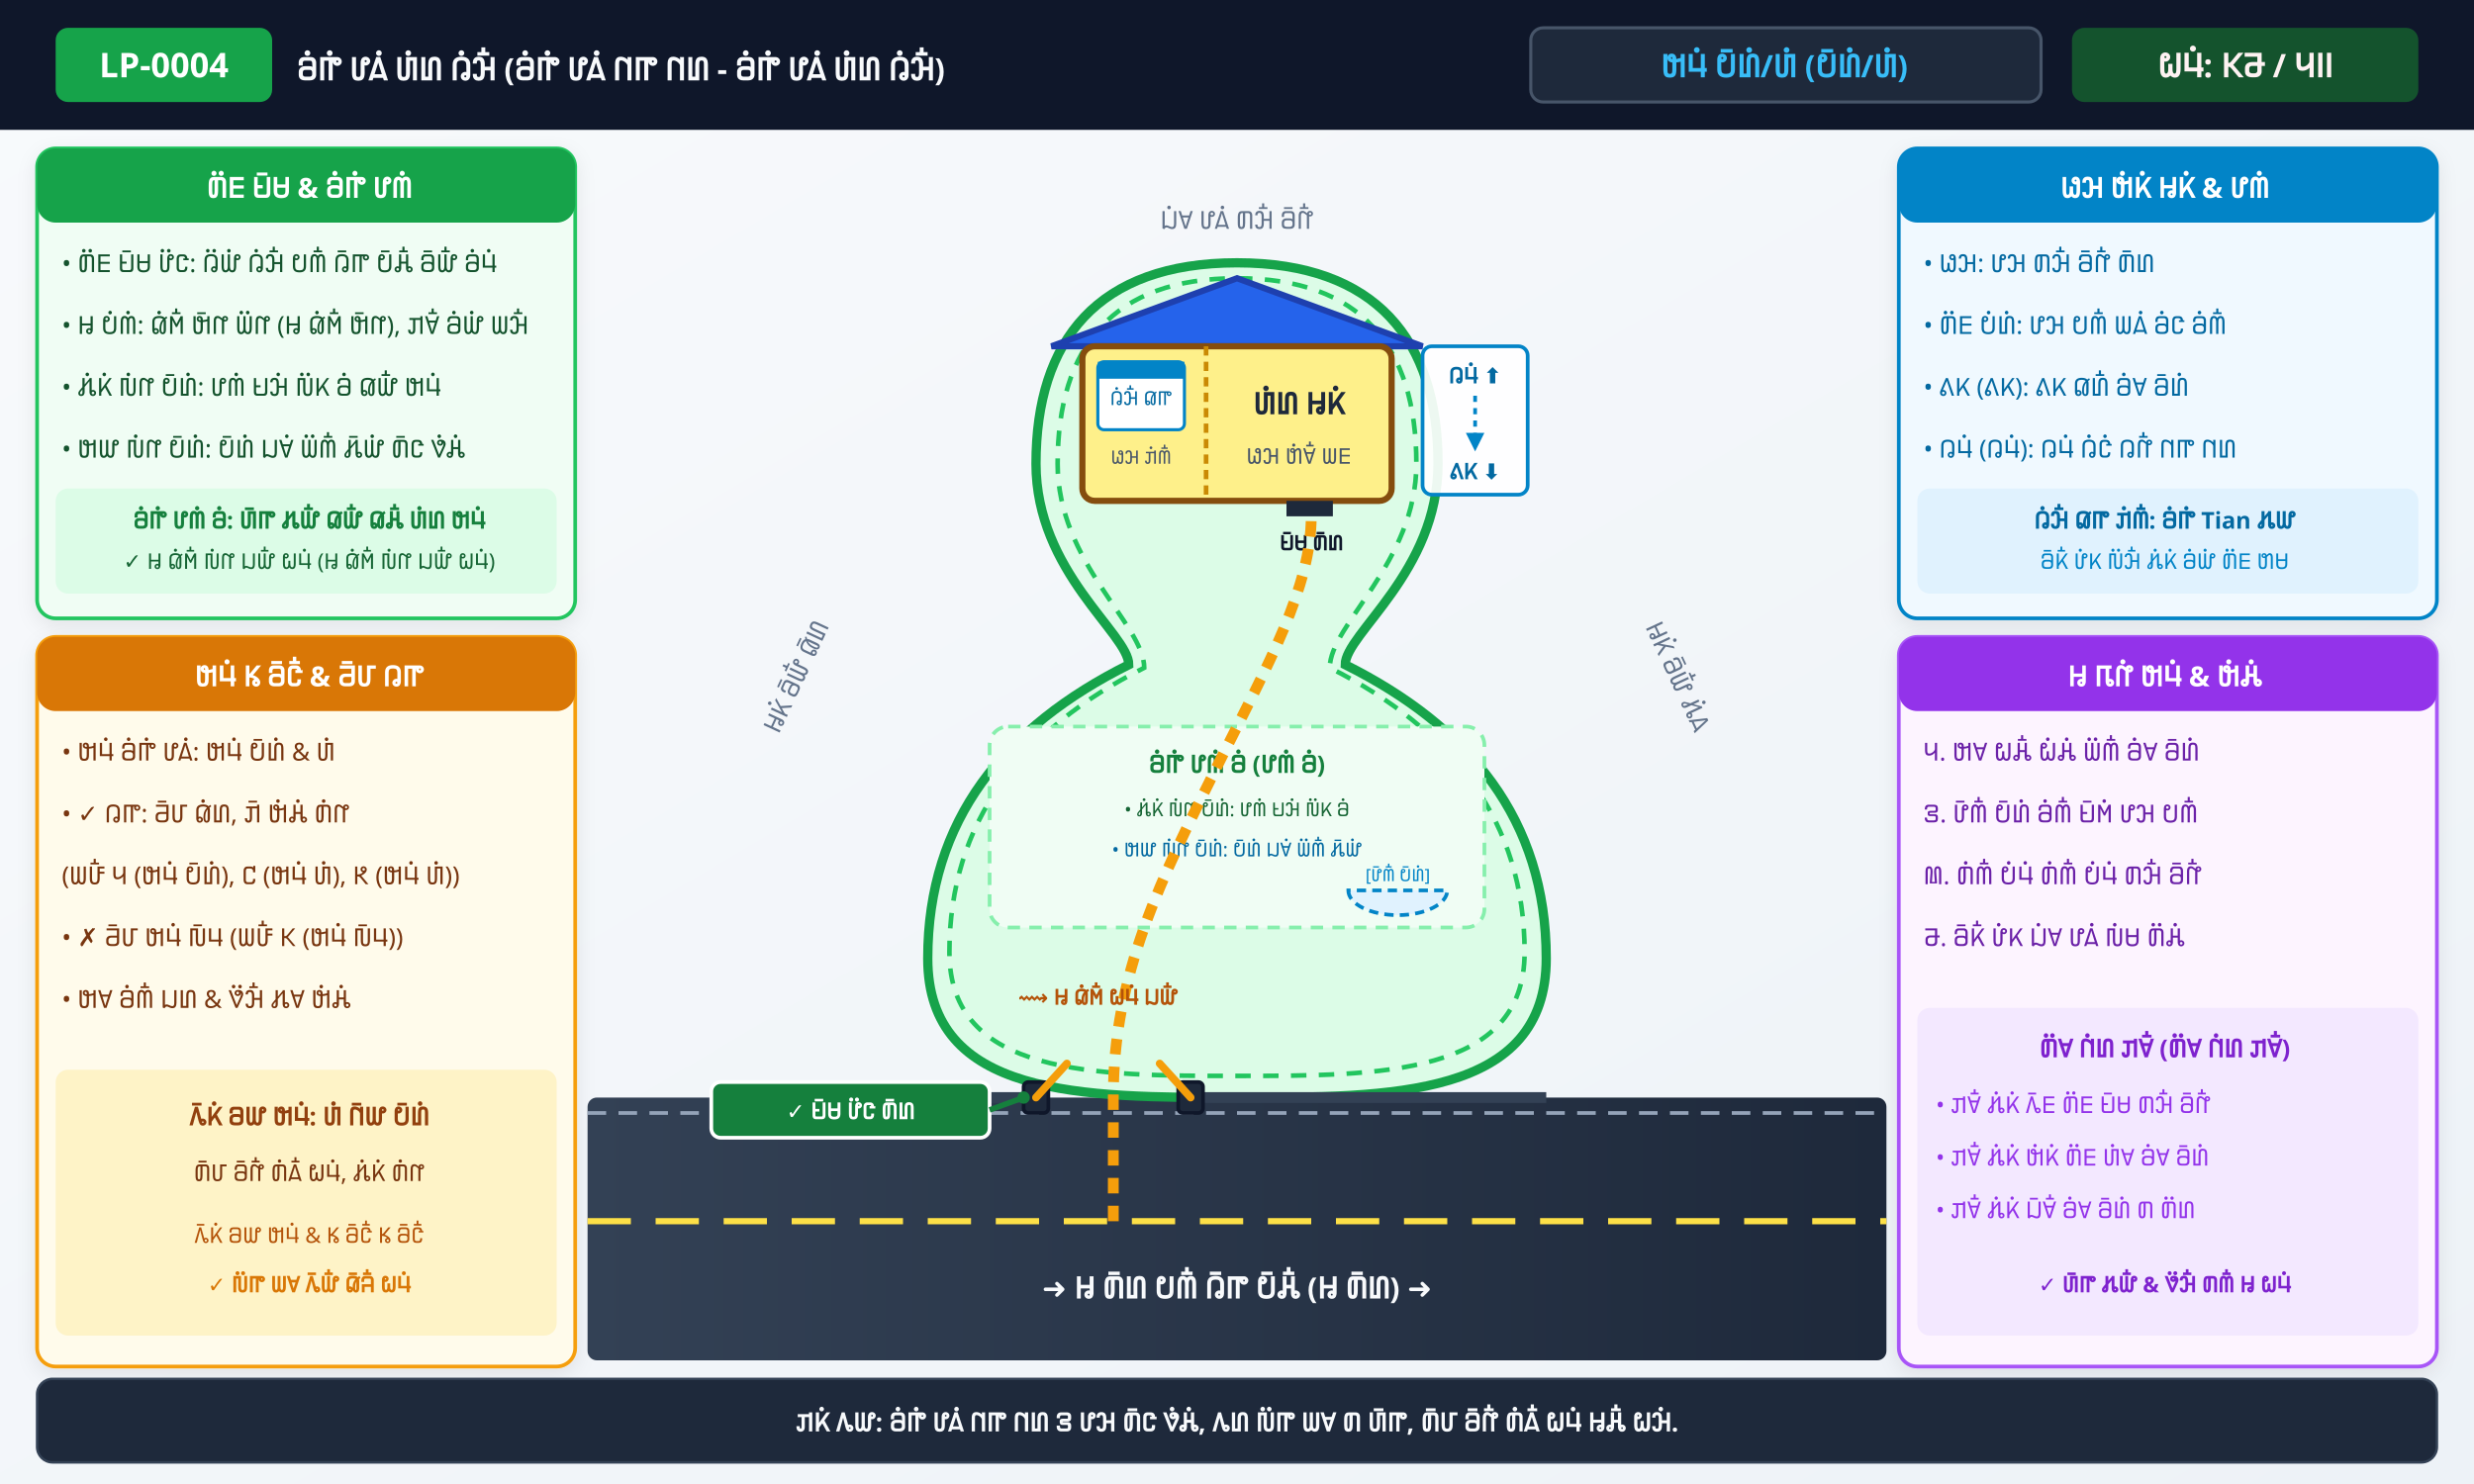
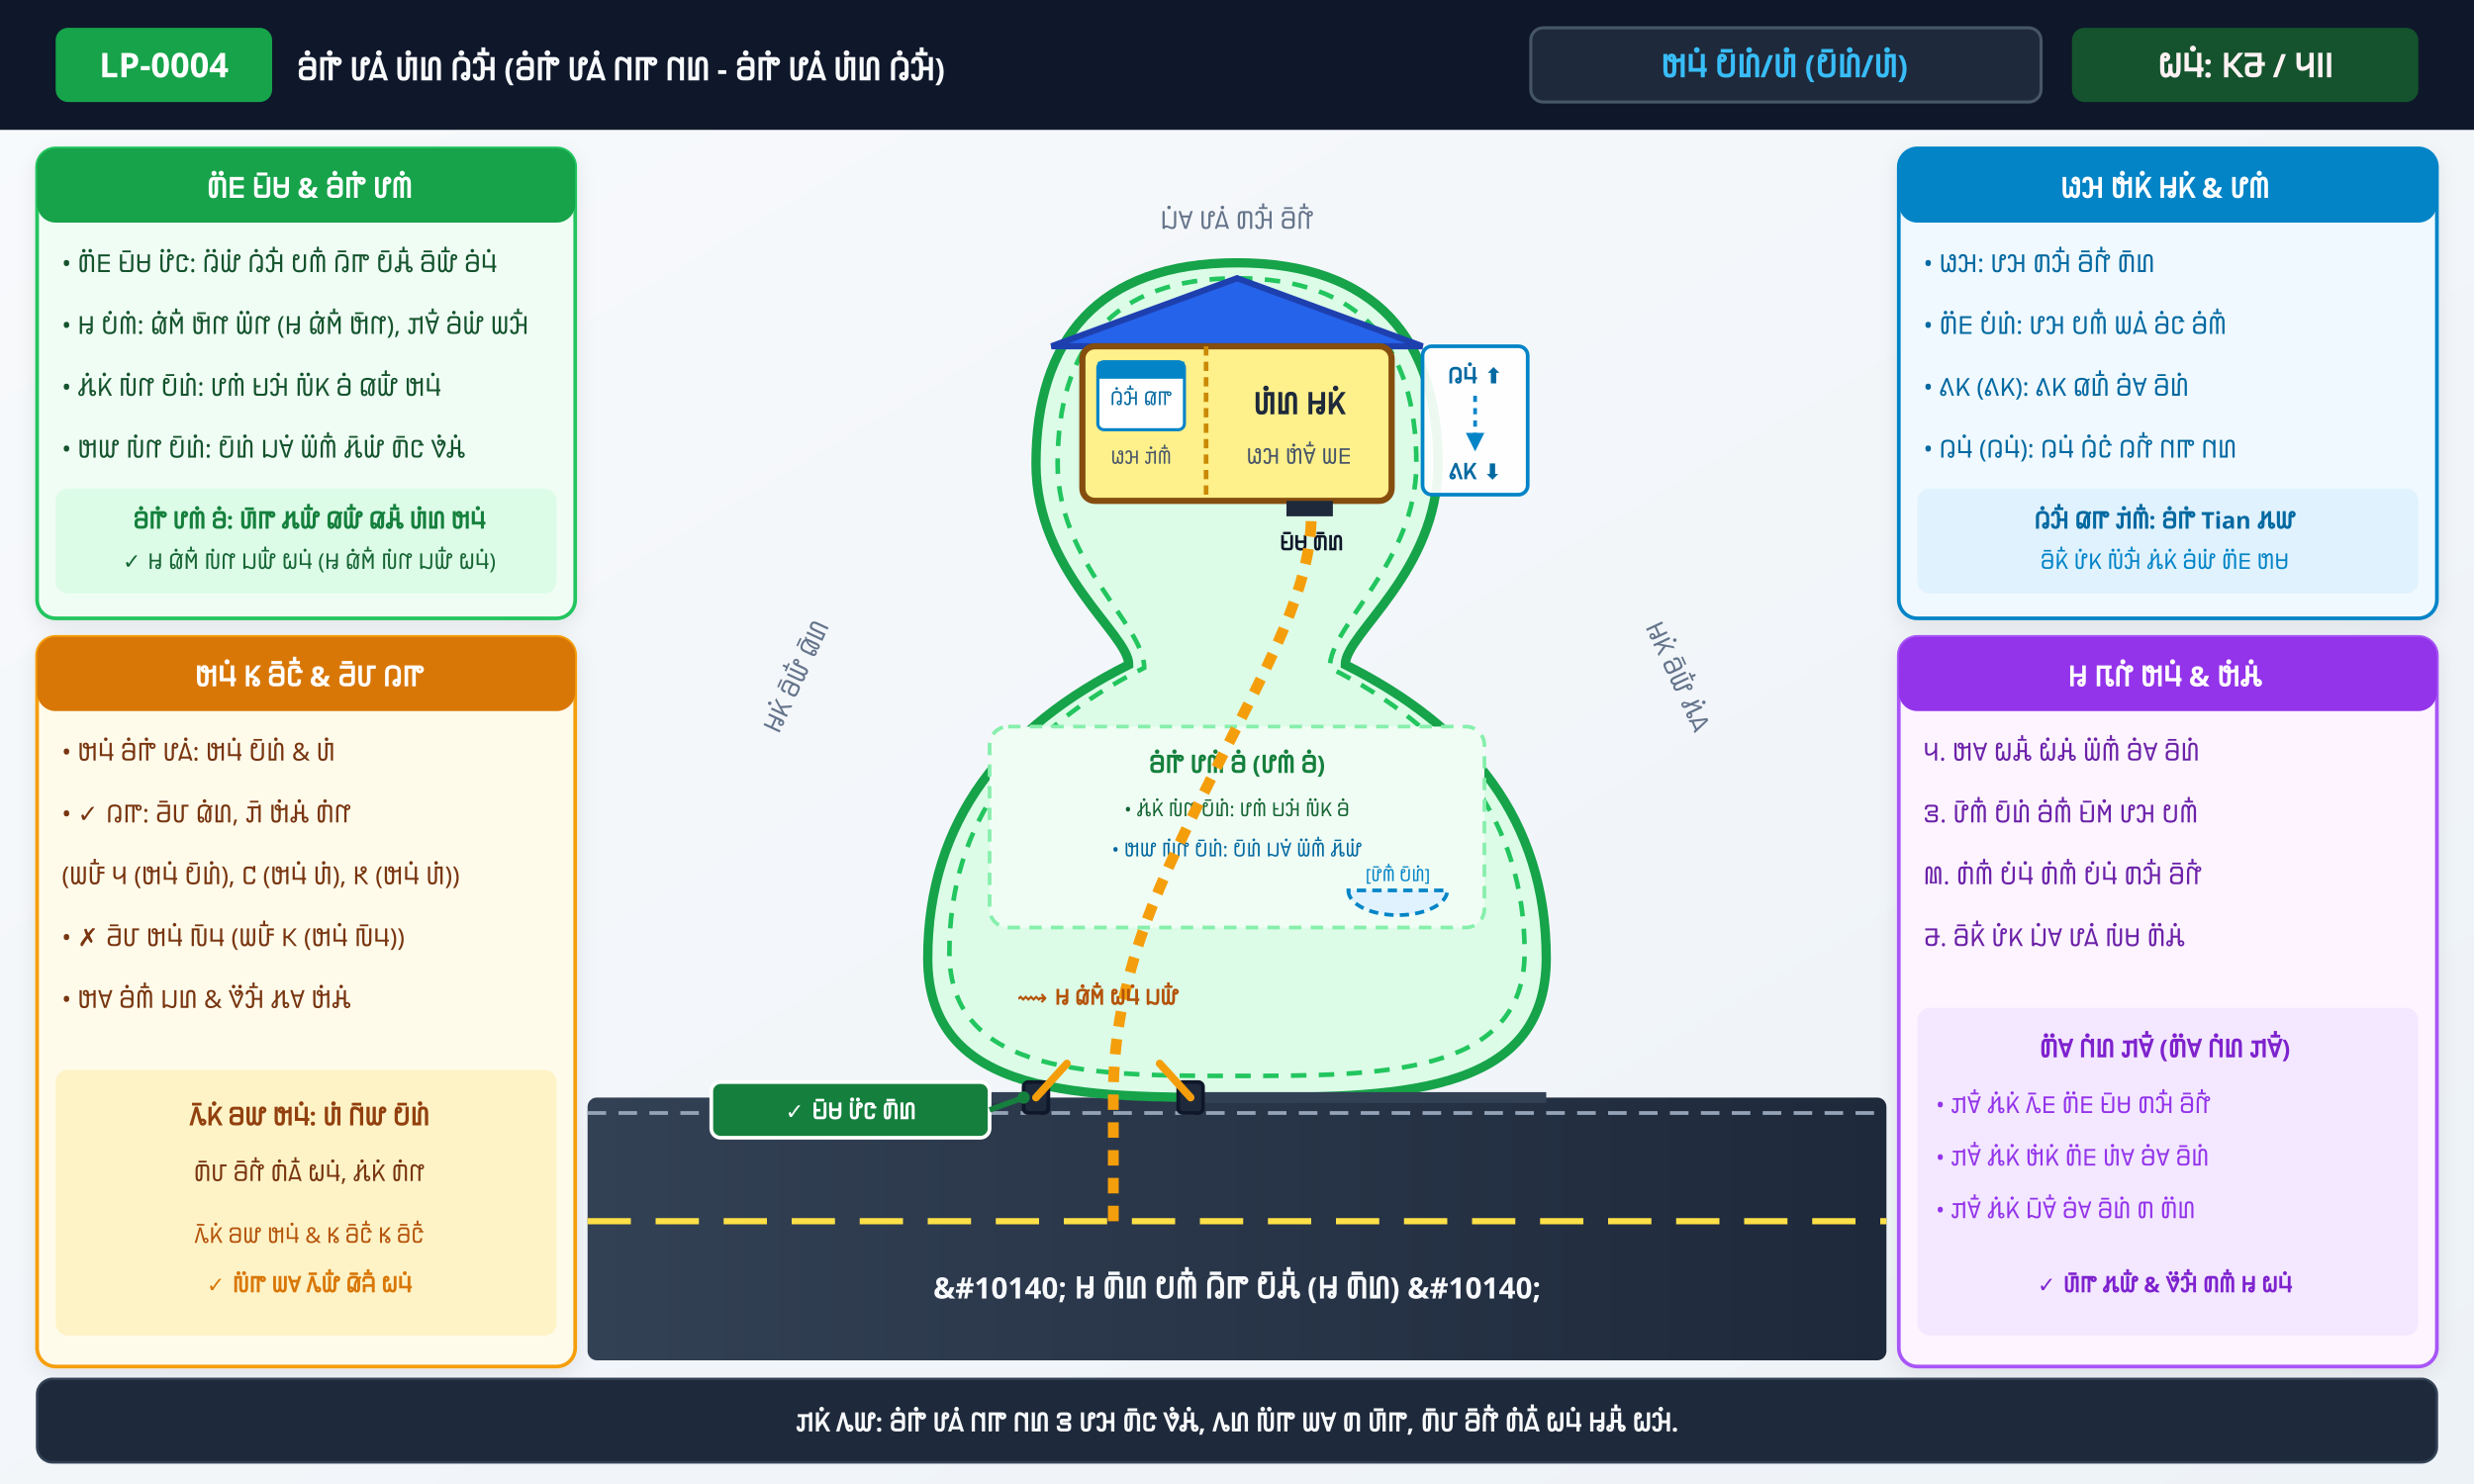
<svg xmlns="http://www.w3.org/2000/svg" viewBox="0 0 800 480" width="800" height="480">
  <defs>
    <linearGradient id="bgGrad" x1="0%" y1="0%" x2="100%" y2="100%">
      <stop offset="0%" stop-color="#F8FAFC" />
      <stop offset="100%" stop-color="#EDF2F7" />
    </linearGradient>
    <linearGradient id="roadGrad" x1="0%" y1="0%" x2="100%" y2="0%">
      <stop offset="0%" stop-color="#334155" />
      <stop offset="100%" stop-color="#1E293B" />
    </linearGradient>
    <filter id="shadow" x="-5%" y="-5%" width="110%" height="110%">
      <feDropShadow dx="0" dy="2" stdDeviation="3" flood-opacity="0.08" />
    </filter>
  </defs>
  <rect width="800" height="480" fill="url(#bgGrad)" />
  <rect x="0" y="0" width="800" height="42" fill="#0F172A" />
  <rect x="18" y="9" width="70" height="24" rx="4" fill="#16A34A" />
-   <text x="53" y="25" font-family="'Noto Sans Pahawh Hmong', sans-serif" font-weight="bold" font-size="11" fill="#FFFFFF" text-anchor="middle">LP-0004</text>
-   <text x="96" y="26" font-family="'Noto Sans Pahawh Hmong', sans-serif" font-weight="bold" font-size="10" fill="#F8FAFC">𖬖𖬰𖬟𖬰 𖬗𖬮𖬰 𖬆𖬰𖬞 𖬄𖬰𖬧𖬵 (𖬖𖬰𖬟𖬰 𖬗𖬮𖬰 𖬇𖬟 𖬇𖬞 - 𖬖𖬰𖬟𖬰 𖬗𖬮𖬰 𖬆𖬰𖬞 𖬄𖬰𖬧𖬵)</text>
+   <text x="53" y="25" font-family="'Segoe UI', sans-serif" font-weight="bold" font-size="11" fill="#FFFFFF" text-anchor="middle">LP-0004</text>
+   <text x="96" y="26" font-family="'Noto Sans Lao', 'Segoe UI', sans-serif" font-weight="bold" font-size="10" fill="#F8FAFC">𖬖𖬰𖬟𖬰 𖬗𖬮𖬰 𖬆𖬰𖬞 𖬄𖬰𖬧𖬵 (𖬖𖬰𖬟𖬰 𖬗𖬮𖬰 𖬇𖬟 𖬇𖬞 - 𖬖𖬰𖬟𖬰 𖬗𖬮𖬰 𖬆𖬰𖬞 𖬄𖬰𖬧𖬵)</text>
  <rect x="495" y="9" width="165" height="24" rx="4" fill="#1E293B" stroke="#475569" stroke-width="1" />
-   <text x="577" y="25" font-family="'Noto Sans Pahawh Hmong', sans-serif" font-weight="bold" font-size="10" fill="#38BDF8" text-anchor="middle">𖬓𖬥𖬰 𖬈𖬲𖬞𖬰/𖬆𖬰 (𖬈𖬲𖬞𖬰/𖬆𖬰)</text>
+   <text x="577" y="25" font-family="'Noto Sans Lao', 'Segoe UI', sans-serif" font-weight="bold" font-size="10" fill="#38BDF8" text-anchor="middle">𖬓𖬥𖬰 𖬈𖬲𖬞𖬰/𖬆𖬰 (𖬈𖬲𖬞𖬰/𖬆𖬰)</text>
  <rect x="670" y="9" width="112" height="24" rx="4" fill="#14532D" />
-   <text x="726" y="25" font-family="'Noto Sans Pahawh Hmong', sans-serif" font-weight="bold" font-size="10.5" fill="#FEF2F2" text-anchor="middle">𖬍𖬥𖬰: 𖭙𖭔 / 𖭑𖭐𖭐</text>
+   <text x="726" y="25" font-family="'Noto Sans Lao', 'Segoe UI', sans-serif" font-weight="bold" font-size="10.5" fill="#FEF2F2" text-anchor="middle">𖬍𖬥𖬰: 𖭙𖭔 / 𖭑𖭐𖭐</text>
  <rect x="12" y="48" width="174" height="152" rx="6" fill="#F0FDF4" stroke="#22C55E" stroke-width="1.2" filter="url(#shadow)" />
  <rect x="12" y="48" width="174" height="24" rx="6" fill="#16A34A" />
-   <text x="100" y="64" font-family="'Noto Sans Pahawh Hmong', sans-serif" font-weight="bold" font-size="9" fill="#FFFFFF" text-anchor="middle">𖬒𖬶𖬣 𖬌𖬲𖬡 &amp; 𖬖𖬰𖬟𖬰 𖬗𖬪𖬰</text>
-   <text x="20" y="88" font-family="'Noto Sans Pahawh Hmong', sans-serif" font-size="8" fill="#14532D">• 𖬒𖬶𖬣 𖬌𖬲𖬡 𖬗𖬶𖬜: 𖬄𖬶𖬤𖬰 𖬄𖬰𖬧𖬵 𖬈𖬪𖬵 𖬄𖬲𖬟 𖬈𖬲𖬩𖬵 𖬖𖬲𖬤𖬵 𖬖𖬰𖬥𖬰</text>
-   <text x="20" y="108" font-family="'Noto Sans Pahawh Hmong', sans-serif" font-size="8" fill="#14532D">• 𖬉 𖬈𖬰𖬪𖬰: 𖬅𖬰𖬫𖬵 𖬓𖬲𖬦 𖬑𖬶𖬦 (𖬉 𖬅𖬰𖬫𖬵 𖬓𖬲𖬦), 𖬙𖬯𖬵 𖬖𖬰𖬤𖬰 𖬑𖬧𖬵</text>
-   <text x="20" y="128" font-family="'Noto Sans Pahawh Hmong', sans-serif" font-size="8" fill="#14532D">• 𖬃𖬰𖬝𖬰 𖬐𖬰𖬦 𖬈𖬲𖬞𖬰: 𖬗𖬪𖬰 𖬌𖬧𖬰 𖬐𖬶𖬝 𖬖𖬰 𖬅𖬤𖬵 𖬓𖬥𖬰</text>
-   <text x="20" y="148" font-family="'Noto Sans Pahawh Hmong', sans-serif" font-size="8" fill="#14532D">• 𖬓𖬤 𖬐𖬰𖬦 𖬈𖬲𖬞𖬰: 𖬈𖬲𖬞𖬰 𖬔𖬯𖬰 𖬑𖬶𖬪𖬵 𖬃𖬲𖬤𖬰 𖬒𖬲𖬜 𖬀𖬰𖬩𖬰</text>
+   <text x="100" y="64" font-family="'Noto Sans Lao', 'Segoe UI', sans-serif" font-weight="bold" font-size="9" fill="#FFFFFF" text-anchor="middle">𖬒𖬶𖬣 𖬌𖬲𖬡 &amp; 𖬖𖬰𖬟𖬰 𖬗𖬪𖬰</text>
+   <text x="20" y="88" font-family="'Noto Sans Lao', 'Segoe UI', sans-serif" font-size="8" fill="#14532D">• 𖬒𖬶𖬣 𖬌𖬲𖬡 𖬗𖬶𖬜: 𖬄𖬶𖬤𖬰 𖬄𖬰𖬧𖬵 𖬈𖬪𖬵 𖬄𖬲𖬟 𖬈𖬲𖬩𖬵 𖬖𖬲𖬤𖬵 𖬖𖬰𖬥𖬰</text>
+   <text x="20" y="108" font-family="'Noto Sans Lao', 'Segoe UI', sans-serif" font-size="8" fill="#14532D">• 𖬉 𖬈𖬰𖬪𖬰: 𖬅𖬰𖬫𖬵 𖬓𖬲𖬦 𖬑𖬶𖬦 (𖬉 𖬅𖬰𖬫𖬵 𖬓𖬲𖬦), 𖬙𖬯𖬵 𖬖𖬰𖬤𖬰 𖬑𖬧𖬵</text>
+   <text x="20" y="128" font-family="'Noto Sans Lao', 'Segoe UI', sans-serif" font-size="8" fill="#14532D">• 𖬃𖬰𖬝𖬰 𖬐𖬰𖬦 𖬈𖬲𖬞𖬰: 𖬗𖬪𖬰 𖬌𖬧𖬰 𖬐𖬶𖬝 𖬖𖬰 𖬅𖬤𖬵 𖬓𖬥𖬰</text>
+   <text x="20" y="148" font-family="'Noto Sans Lao', 'Segoe UI', sans-serif" font-size="8" fill="#14532D">• 𖬓𖬤 𖬐𖬰𖬦 𖬈𖬲𖬞𖬰: 𖬈𖬲𖬞𖬰 𖬔𖬯𖬰 𖬑𖬶𖬪𖬵 𖬃𖬲𖬤𖬰 𖬒𖬲𖬜 𖬀𖬰𖬩𖬰</text>
  <rect x="18" y="158" width="162" height="34" rx="4" fill="#DCFCE7" />
-   <text x="100" y="171" font-family="'Noto Sans Pahawh Hmong', sans-serif" font-weight="bold" font-size="7.5" fill="#15803D" text-anchor="middle">𖬖𖬰𖬟𖬰 𖬗𖬪𖬰 𖬖𖬰: 𖬆𖬲𖬟 𖬃𖬤𖬵 𖬅𖬤𖬵 𖬅𖬩𖬵 𖬆𖬰𖬞 𖬓𖬥𖬰</text>
-   <text x="100" y="184" font-family="'Noto Sans Pahawh Hmong', sans-serif" font-size="7" fill="#166534" text-anchor="middle">✓ 𖬉 𖬅𖬰𖬫𖬵 𖬐𖬰𖬦 𖬔𖬤𖬵 𖬍𖬥𖬰 (𖬉 𖬅𖬰𖬫𖬵 𖬐𖬰𖬦 𖬔𖬤𖬵 𖬍𖬥𖬰)</text>
+   <text x="100" y="171" font-family="'Noto Sans Lao', 'Segoe UI', sans-serif" font-weight="bold" font-size="7.5" fill="#15803D" text-anchor="middle">𖬖𖬰𖬟𖬰 𖬗𖬪𖬰 𖬖𖬰: 𖬆𖬲𖬟 𖬃𖬤𖬵 𖬅𖬤𖬵 𖬅𖬩𖬵 𖬆𖬰𖬞 𖬓𖬥𖬰</text>
+   <text x="100" y="184" font-family="'Noto Sans Lao', 'Segoe UI', sans-serif" font-size="7" fill="#166534" text-anchor="middle">✓ 𖬉 𖬅𖬰𖬫𖬵 𖬐𖬰𖬦 𖬔𖬤𖬵 𖬍𖬥𖬰 (𖬉 𖬅𖬰𖬫𖬵 𖬐𖬰𖬦 𖬔𖬤𖬵 𖬍𖬥𖬰)</text>
  <rect x="12" y="206" width="174" height="236" rx="6" fill="#FFFBEB" stroke="#F59E0B" stroke-width="1.2" filter="url(#shadow)" />
  <rect x="12" y="206" width="174" height="24" rx="6" fill="#D97706" />
-   <text x="100" y="222" font-family="'Noto Sans Pahawh Hmong', sans-serif" font-weight="bold" font-size="9" fill="#FFFFFF" text-anchor="middle">𖬓𖬥𖬰 𖭘 𖬖𖬲𖬜𖬵 &amp; 𖬁𖬲𖬬 𖬄𖬟</text>
-   <text x="20" y="246" font-family="'Noto Sans Pahawh Hmong', sans-serif" font-size="8" fill="#78350F">• 𖬓𖬥𖬰 𖬖𖬰𖬟𖬰 𖬗𖬮𖬰: 𖬓𖬥𖬰 𖬈𖬲𖬞𖬰 &amp; 𖬆𖬰</text>
-   <text x="20" y="266" font-family="'Noto Sans Pahawh Hmong', sans-serif" font-size="8" fill="#78350F">• ✓ 𖬄𖬟: 𖬁𖬲𖬬 𖬅𖬰𖬞, 𖬙𖬲 𖬓𖬰𖬩𖬰 𖬒𖬰𖬦</text>
-   <text x="20" y="286" font-family="'Noto Sans Pahawh Hmong', sans-serif" font-size="8" fill="#78350F">(𖬑𖬠𖬵 𖭑 (𖬓𖬥𖬰 𖬈𖬲𖬞𖬰), 𖭖 (𖬓𖬥𖬰 𖬆𖬰), 𖭗 (𖬓𖬥𖬰 𖬆𖬰))</text>
-   <text x="20" y="306" font-family="'Noto Sans Pahawh Hmong', sans-serif" font-size="8" fill="#78350F">• ✗ 𖬁𖬲𖬬 𖬓𖬥𖬰 𖬐𖬲𖬥 (𖬑𖬠𖬵 𖭙 (𖬓𖬥𖬰 𖬐𖬲𖬥))</text>
-   <text x="20" y="326" font-family="'Noto Sans Pahawh Hmong', sans-serif" font-size="8" fill="#78350F">• 𖬓𖬯 𖬖𖬰𖬪𖬵 𖬔𖬞 &amp; 𖬀𖬶𖬧𖬵 𖬃𖬯 𖬓𖬰𖬩𖬰</text>
+   <text x="100" y="222" font-family="'Noto Sans Lao', 'Segoe UI', sans-serif" font-weight="bold" font-size="9" fill="#FFFFFF" text-anchor="middle">𖬓𖬥𖬰 𖭘 𖬖𖬲𖬜𖬵 &amp; 𖬁𖬲𖬬 𖬄𖬟</text>
+   <text x="20" y="246" font-family="'Noto Sans Lao', 'Segoe UI', sans-serif" font-size="8" fill="#78350F">• 𖬓𖬥𖬰 𖬖𖬰𖬟𖬰 𖬗𖬮𖬰: 𖬓𖬥𖬰 𖬈𖬲𖬞𖬰 &amp; 𖬆𖬰</text>
+   <text x="20" y="266" font-family="'Noto Sans Lao', 'Segoe UI', sans-serif" font-size="8" fill="#78350F">• ✓ 𖬄𖬟: 𖬁𖬲𖬬 𖬅𖬰𖬞, 𖬙𖬲 𖬓𖬰𖬩𖬰 𖬒𖬰𖬦</text>
+   <text x="20" y="286" font-family="'Noto Sans Lao', 'Segoe UI', sans-serif" font-size="8" fill="#78350F">(𖬑𖬠𖬵 𖭑 (𖬓𖬥𖬰 𖬈𖬲𖬞𖬰), 𖭖 (𖬓𖬥𖬰 𖬆𖬰), 𖭗 (𖬓𖬥𖬰 𖬆𖬰))</text>
+   <text x="20" y="306" font-family="'Noto Sans Lao', 'Segoe UI', sans-serif" font-size="8" fill="#78350F">• ✗ 𖬁𖬲𖬬 𖬓𖬥𖬰 𖬐𖬲𖬥 (𖬑𖬠𖬵 𖭙 (𖬓𖬥𖬰 𖬐𖬲𖬥))</text>
+   <text x="20" y="326" font-family="'Noto Sans Lao', 'Segoe UI', sans-serif" font-size="8" fill="#78350F">• 𖬓𖬯 𖬖𖬰𖬪𖬵 𖬔𖬞 &amp; 𖬀𖬶𖬧𖬵 𖬃𖬯 𖬓𖬰𖬩𖬰</text>
  <rect x="18" y="346" width="162" height="86" rx="4" fill="#FEF3C7" />
-   <text x="100" y="364" font-family="'Noto Sans Pahawh Hmong', sans-serif" font-weight="bold" font-size="8" fill="#92400E" text-anchor="middle">𖬂𖬲𖬝𖬰 𖬖𖬤 𖬓𖬥𖬰: 𖬆𖬰 𖬇𖬲𖬤 𖬈𖬲𖬞𖬰</text>
-   <text x="100" y="382" font-family="'Noto Sans Pahawh Hmong', sans-serif" font-size="7.5" fill="#78350F" text-anchor="middle">𖬒𖬲𖬬 𖬖𖬲𖬦𖬵 𖬒𖬰𖬮𖬵 𖬍𖬥𖬰, 𖬃𖬰𖬝𖬰 𖬒𖬰𖬦</text>
-   <text x="100" y="402" font-family="'Noto Sans Pahawh Hmong', sans-serif" font-size="7" fill="#B45309" text-anchor="middle">𖬂𖬲𖬝𖬰 𖬖𖬤 𖬓𖬥𖬰 &amp; 𖭘 𖬖𖬲𖬜𖬵 𖭘 𖬖𖬲𖬜𖬵</text>
-   <text x="100" y="418" font-family="'Noto Sans Pahawh Hmong', sans-serif" font-weight="bold" font-size="7" fill="#D97706" text-anchor="middle">✓ 𖬐𖬶𖬟 𖬑𖬯 𖬂𖬲𖬤𖬵 𖬅𖬲𖬨𖬵 𖬍𖬥𖬰</text>
+   <text x="100" y="364" font-family="'Noto Sans Lao', 'Segoe UI', sans-serif" font-weight="bold" font-size="8" fill="#92400E" text-anchor="middle">𖬂𖬲𖬝𖬰 𖬖𖬤 𖬓𖬥𖬰: 𖬆𖬰 𖬇𖬲𖬤 𖬈𖬲𖬞𖬰</text>
+   <text x="100" y="382" font-family="'Noto Sans Lao', 'Segoe UI', sans-serif" font-size="7.5" fill="#78350F" text-anchor="middle">𖬒𖬲𖬬 𖬖𖬲𖬦𖬵 𖬒𖬰𖬮𖬵 𖬍𖬥𖬰, 𖬃𖬰𖬝𖬰 𖬒𖬰𖬦</text>
+   <text x="100" y="402" font-family="'Noto Sans Lao', 'Segoe UI', sans-serif" font-size="7" fill="#B45309" text-anchor="middle">𖬂𖬲𖬝𖬰 𖬖𖬤 𖬓𖬥𖬰 &amp; 𖭘 𖬖𖬲𖬜𖬵 𖭘 𖬖𖬲𖬜𖬵</text>
+   <text x="100" y="418" font-family="'Noto Sans Lao', 'Segoe UI', sans-serif" font-weight="bold" font-size="7" fill="#D97706" text-anchor="middle">✓ 𖬐𖬶𖬟 𖬑𖬯 𖬂𖬲𖬤𖬵 𖬅𖬲𖬨𖬵 𖬍𖬥𖬰</text>
  <rect x="614" y="48" width="174" height="152" rx="6" fill="#F0F9FF" stroke="#0284C7" stroke-width="1.2" filter="url(#shadow)" />
  <rect x="614" y="48" width="174" height="24" rx="6" fill="#0284C7" />
-   <text x="700" y="64" font-family="'Noto Sans Pahawh Hmong', sans-serif" font-weight="bold" font-size="9" fill="#FFFFFF" text-anchor="middle">𖬏𖬧 𖬓𖬰𖬝𖬰 𖬉𖬝𖬰 &amp; 𖬗𖬪𖬰</text>
-   <text x="622" y="88" font-family="'Noto Sans Pahawh Hmong', sans-serif" font-size="8" fill="#0369A1">• 𖬏𖬧: 𖬗𖬧 𖬒𖬧𖬵 𖬖𖬲𖬦𖬵 𖬒𖬲𖬞</text>
-   <text x="622" y="108" font-family="'Noto Sans Pahawh Hmong', sans-serif" font-size="8" fill="#0369A1">• 𖬒𖬶𖬣 𖬈𖬰𖬞𖬰: 𖬗𖬧 𖬈𖬪𖬵 𖬑𖬮𖬰 𖬖𖬰𖬜 𖬖𖬰𖬪𖬵</text>
-   <text x="622" y="128" font-family="'Noto Sans Pahawh Hmong', sans-serif" font-size="8" fill="#0369A1">• 𖬕𖬝 (𖬕𖬝): 𖬕𖬝 𖬅𖬞𖬵 𖬖𖬰𖬯 𖬖𖬲𖬞𖬰</text>
-   <text x="622" y="148" font-family="'Noto Sans Pahawh Hmong', sans-serif" font-size="8" fill="#0369A1">• 𖬄𖬥𖬰 (𖬄𖬥𖬰): 𖬄𖬥𖬰 𖬄𖬰𖬜𖬰 𖬄𖬦𖬵 𖬇𖬟 𖬇𖬞</text>
+   <text x="700" y="64" font-family="'Noto Sans Lao', 'Segoe UI', sans-serif" font-weight="bold" font-size="9" fill="#FFFFFF" text-anchor="middle">𖬏𖬧 𖬓𖬰𖬝𖬰 𖬉𖬝𖬰 &amp; 𖬗𖬪𖬰</text>
+   <text x="622" y="88" font-family="'Noto Sans Lao', 'Segoe UI', sans-serif" font-size="8" fill="#0369A1">• 𖬏𖬧: 𖬗𖬧 𖬒𖬧𖬵 𖬖𖬲𖬦𖬵 𖬒𖬲𖬞</text>
+   <text x="622" y="108" font-family="'Noto Sans Lao', 'Segoe UI', sans-serif" font-size="8" fill="#0369A1">• 𖬒𖬶𖬣 𖬈𖬰𖬞𖬰: 𖬗𖬧 𖬈𖬪𖬵 𖬑𖬮𖬰 𖬖𖬰𖬜 𖬖𖬰𖬪𖬵</text>
+   <text x="622" y="128" font-family="'Noto Sans Lao', 'Segoe UI', sans-serif" font-size="8" fill="#0369A1">• 𖬕𖬝 (𖬕𖬝): 𖬕𖬝 𖬅𖬞𖬵 𖬖𖬰𖬯 𖬖𖬲𖬞𖬰</text>
+   <text x="622" y="148" font-family="'Noto Sans Lao', 'Segoe UI', sans-serif" font-size="8" fill="#0369A1">• 𖬄𖬥𖬰 (𖬄𖬥𖬰): 𖬄𖬥𖬰 𖬄𖬰𖬜𖬰 𖬄𖬦𖬵 𖬇𖬟 𖬇𖬞</text>
  <rect x="620" y="158" width="162" height="34" rx="4" fill="#E0F2FE" />
-   <text x="700" y="171" font-family="'Noto Sans Pahawh Hmong', sans-serif" font-weight="bold" font-size="7.5" fill="#0369A1" text-anchor="middle">𖬄𖬰𖬧𖬵 𖬅𖬟 𖬙𖬰𖬪𖬵: 𖬖𖬰𖬟𖬰 Tian 𖬃𖬤</text>
-   <text x="700" y="184" font-family="'Noto Sans Pahawh Hmong', sans-serif" font-size="7" fill="#0284C7" text-anchor="middle">𖬖𖬲𖬝𖬵 𖬗𖬰𖬝 𖬐𖬶𖬧𖬵 𖬃𖬰𖬝𖬰 𖬖𖬰𖬤𖬰 𖬒𖬶𖬣 𖬋𖬡</text>
+   <text x="700" y="171" font-family="'Noto Sans Lao', 'Segoe UI', sans-serif" font-weight="bold" font-size="7.5" fill="#0369A1" text-anchor="middle">𖬄𖬰𖬧𖬵 𖬅𖬟 𖬙𖬰𖬪𖬵: 𖬖𖬰𖬟𖬰 Tian 𖬃𖬤</text>
+   <text x="700" y="184" font-family="'Noto Sans Lao', 'Segoe UI', sans-serif" font-size="7" fill="#0284C7" text-anchor="middle">𖬖𖬲𖬝𖬵 𖬗𖬰𖬝 𖬐𖬶𖬧𖬵 𖬃𖬰𖬝𖬰 𖬖𖬰𖬤𖬰 𖬒𖬶𖬣 𖬋𖬡</text>
  <rect x="614" y="206" width="174" height="236" rx="6" fill="#FDF4FF" stroke="#A855F7" stroke-width="1.2" filter="url(#shadow)" />
  <rect x="614" y="206" width="174" height="24" rx="6" fill="#9333EA" />
-   <text x="700" y="222" font-family="'Noto Sans Pahawh Hmong', sans-serif" font-weight="bold" font-size="9" fill="#FFFFFF" text-anchor="middle">𖬉 𖬎𖬦𖬰 𖬓𖬥𖬰 &amp; 𖬓𖬰𖬩𖬰</text>
-   <text x="622" y="246" font-family="'Noto Sans Pahawh Hmong', sans-serif" font-size="8" fill="#6B21A8">𖭑. 𖬓𖬯 𖬍𖬩𖬵 𖬍𖬰𖬩𖬰 𖬑𖬶𖬪𖬵 𖬖𖬰𖬯 𖬖𖬲𖬞𖬰</text>
-   <text x="622" y="266" font-family="'Noto Sans Pahawh Hmong', sans-serif" font-size="8" fill="#6B21A8">𖭒. 𖬗𖬲𖬪𖬵 𖬈𖬲𖬞𖬰 𖬖𖬰𖬪𖬵 𖬌𖬲𖬫𖬰 𖬗𖬧 𖬈𖬪𖬵</text>
-   <text x="622" y="286" font-family="'Noto Sans Pahawh Hmong', sans-serif" font-size="8" fill="#6B21A8">𖭓. 𖬒𖬰𖬪𖬵 𖬈𖬰𖬥𖬰 𖬒𖬰𖬪𖬵 𖬈𖬰𖬥𖬰 𖬒𖬧𖬵 𖬖𖬲𖬦𖬵</text>
-   <text x="622" y="306" font-family="'Noto Sans Pahawh Hmong', sans-serif" font-size="8" fill="#6B21A8">𖭔. 𖬖𖬲𖬝𖬵 𖬗𖬰𖬝 𖬔𖬰𖬯 𖬗𖬮𖬰 𖬐𖬰𖬡 𖬒𖬶𖬩𖬰</text>
+   <text x="700" y="222" font-family="'Noto Sans Lao', 'Segoe UI', sans-serif" font-weight="bold" font-size="9" fill="#FFFFFF" text-anchor="middle">𖬉 𖬎𖬦𖬰 𖬓𖬥𖬰 &amp; 𖬓𖬰𖬩𖬰</text>
+   <text x="622" y="246" font-family="'Noto Sans Lao', 'Segoe UI', sans-serif" font-size="8" fill="#6B21A8">𖭑. 𖬓𖬯 𖬍𖬩𖬵 𖬍𖬰𖬩𖬰 𖬑𖬶𖬪𖬵 𖬖𖬰𖬯 𖬖𖬲𖬞𖬰</text>
+   <text x="622" y="266" font-family="'Noto Sans Lao', 'Segoe UI', sans-serif" font-size="8" fill="#6B21A8">𖭒. 𖬗𖬲𖬪𖬵 𖬈𖬲𖬞𖬰 𖬖𖬰𖬪𖬵 𖬌𖬲𖬫𖬰 𖬗𖬧 𖬈𖬪𖬵</text>
+   <text x="622" y="286" font-family="'Noto Sans Lao', 'Segoe UI', sans-serif" font-size="8" fill="#6B21A8">𖭓. 𖬒𖬰𖬪𖬵 𖬈𖬰𖬥𖬰 𖬒𖬰𖬪𖬵 𖬈𖬰𖬥𖬰 𖬒𖬧𖬵 𖬖𖬲𖬦𖬵</text>
+   <text x="622" y="306" font-family="'Noto Sans Lao', 'Segoe UI', sans-serif" font-size="8" fill="#6B21A8">𖭔. 𖬖𖬲𖬝𖬵 𖬗𖬰𖬝 𖬔𖬰𖬯 𖬗𖬮𖬰 𖬐𖬰𖬡 𖬒𖬶𖬩𖬰</text>
  <rect x="620" y="326" width="162" height="106" rx="4" fill="#F3E8FF" />
-   <text x="700" y="342" font-family="'Noto Sans Pahawh Hmong', sans-serif" font-weight="bold" font-size="8" fill="#7E22CE" text-anchor="middle">𖬒𖬶𖬯 𖬇𖬰𖬞 𖬙𖬯𖬵 (𖬒𖬶𖬯 𖬇𖬰𖬞 𖬙𖬯𖬵)</text>
-   <text x="626" y="360" font-family="'Noto Sans Pahawh Hmong', sans-serif" font-size="7.5" fill="#9333EA">• 𖬙𖬯𖬵 𖬃𖬰𖬝𖬰 𖬂𖬲𖬣 𖬒𖬶𖬣 𖬌𖬲𖬡 𖬒𖬧𖬵 𖬖𖬲𖬦𖬵</text>
-   <text x="626" y="377" font-family="'Noto Sans Pahawh Hmong', sans-serif" font-size="7.5" fill="#9333EA">• 𖬙𖬯𖬵 𖬃𖬰𖬝𖬰 𖬓𖬰𖬝𖬰 𖬒𖬶𖬣 𖬆𖬰𖬯 𖬖𖬰𖬯 𖬖𖬲𖬞𖬰</text>
-   <text x="626" y="394" font-family="'Noto Sans Pahawh Hmong', sans-serif" font-size="7.5" fill="#9333EA">• 𖬙𖬯𖬵 𖬃𖬰𖬝𖬰 𖬔𖬲𖬯𖬵 𖬖𖬰𖬯 𖬖𖬲𖬞𖬰 𖬒 𖬒𖬶𖬞</text>
-   <text x="700" y="418" font-family="'Noto Sans Pahawh Hmong', sans-serif" font-weight="bold" font-size="7" fill="#7E22CE" text-anchor="middle">✓ 𖬆𖬲𖬟 𖬃𖬤𖬵 &amp; 𖬀𖬶𖬧𖬵 𖬒𖬪𖬵 𖬉 𖬍𖬥𖬰</text>
+   <text x="700" y="342" font-family="'Noto Sans Lao', 'Segoe UI', sans-serif" font-weight="bold" font-size="8" fill="#7E22CE" text-anchor="middle">𖬒𖬶𖬯 𖬇𖬰𖬞 𖬙𖬯𖬵 (𖬒𖬶𖬯 𖬇𖬰𖬞 𖬙𖬯𖬵)</text>
+   <text x="626" y="360" font-family="'Noto Sans Lao', 'Segoe UI', sans-serif" font-size="7.5" fill="#9333EA">• 𖬙𖬯𖬵 𖬃𖬰𖬝𖬰 𖬂𖬲𖬣 𖬒𖬶𖬣 𖬌𖬲𖬡 𖬒𖬧𖬵 𖬖𖬲𖬦𖬵</text>
+   <text x="626" y="377" font-family="'Noto Sans Lao', 'Segoe UI', sans-serif" font-size="7.5" fill="#9333EA">• 𖬙𖬯𖬵 𖬃𖬰𖬝𖬰 𖬓𖬰𖬝𖬰 𖬒𖬶𖬣 𖬆𖬰𖬯 𖬖𖬰𖬯 𖬖𖬲𖬞𖬰</text>
+   <text x="626" y="394" font-family="'Noto Sans Lao', 'Segoe UI', sans-serif" font-size="7.5" fill="#9333EA">• 𖬙𖬯𖬵 𖬃𖬰𖬝𖬰 𖬔𖬲𖬯𖬵 𖬖𖬰𖬯 𖬖𖬲𖬞𖬰 𖬒 𖬒𖬶𖬞</text>
+   <text x="700" y="418" font-family="'Noto Sans Lao', 'Segoe UI', sans-serif" font-weight="bold" font-size="7" fill="#7E22CE" text-anchor="middle">✓ 𖬆𖬲𖬟 𖬃𖬤𖬵 &amp; 𖬀𖬶𖬧𖬵 𖬒𖬪𖬵 𖬉 𖬍𖬥𖬰</text>
  <rect x="190" y="355" width="420" height="85" fill="url(#roadGrad)" rx="3" />
  <line x1="190" y1="395" x2="610" y2="395" stroke="#FDE047" stroke-width="2" stroke-dasharray="14,8" />
  <line x1="190" y1="360" x2="610" y2="360" stroke="#94A3B8" stroke-width="1.2" stroke-dasharray="6,4" />
-   <text x="400" y="420" font-family="'Noto Sans Pahawh Hmong', sans-serif" font-weight="bold" font-size="9.5" fill="#F8FAFC" text-anchor="middle">➜ 𖬉 𖬒𖬲𖬞 𖬈𖬪𖬵 𖬄𖬲𖬟 𖬈𖬲𖬩𖬵 (𖬉 𖬒𖬲𖬞) ➜</text>
+   <text x="400" y="420" font-family="'Noto Sans Lao', 'Segoe UI', sans-serif" font-weight="bold" font-size="9.5" fill="#F8FAFC" text-anchor="middle">&amp;#10140; 𖬉 𖬒𖬲𖬞 𖬈𖬪𖬵 𖬄𖬲𖬟 𖬈𖬲𖬩𖬵 (𖬉 𖬒𖬲𖬞) &amp;#10140;</text>
  <g>
-     <text x="400" y="74" font-family="'Noto Sans Pahawh Hmong', sans-serif" font-size="8" fill="#64748B" text-anchor="middle">𖬔𖬰𖬯 𖬗𖬮𖬰 𖬒𖬧𖬵 𖬖𖬲𖬦𖬵</text>
-     <text x="260" y="220" font-family="'Noto Sans Pahawh Hmong', sans-serif" font-size="8" fill="#64748B" text-anchor="middle" transform="rotate(-65 260 220)">𖬉𖬝𖬰 𖬖𖬲𖬤𖬵 𖬅𖬲𖬞</text>
-     <text x="540" y="220" font-family="'Noto Sans Pahawh Hmong', sans-serif" font-size="8" fill="#64748B" text-anchor="middle" transform="rotate(65 540 220)">𖬉𖬝𖬰 𖬖𖬲𖬤𖬵 𖬃𖬰𖬮</text>
+     <text x="400" y="74" font-family="'Noto Sans Lao', 'Segoe UI', sans-serif" font-size="8" fill="#64748B" text-anchor="middle">𖬔𖬰𖬯 𖬗𖬮𖬰 𖬒𖬧𖬵 𖬖𖬲𖬦𖬵</text>
+     <text x="260" y="220" font-family="'Noto Sans Lao', 'Segoe UI', sans-serif" font-size="8" fill="#64748B" text-anchor="middle" transform="rotate(-65 260 220)">𖬉𖬝𖬰 𖬖𖬲𖬤𖬵 𖬅𖬲𖬞</text>
+     <text x="540" y="220" font-family="'Noto Sans Lao', 'Segoe UI', sans-serif" font-size="8" fill="#64748B" text-anchor="middle" transform="rotate(65 540 220)">𖬉𖬝𖬰 𖬖𖬲𖬤𖬵 𖬃𖬰𖬮</text>
    <path d="M 400 85 C 445 85 465 110 465 150 C 465 185 435 205 435 215 C 475 235 500 265 500 310 C 500 355 450 355 400 355 C 350 355 300 355 300 310 C 300 265 325 235 365 215 C 365 205 335 185 335 150 C 335 110 355 85 400 85 Z" fill="#DCFCE7" stroke="#16A34A" stroke-width="3" />
    <path d="M 400 90 C 440 90 458 112 458 150 C 458 182 430 202 430 216 C 470 236 493 266 493 308 C 493 348 446 348 400 348 C 354 348 307 348 307 308 C 307 266 330 236 370 216 C 370 202 342 182 342 150 C 342 112 360 90 400 90 Z" fill="none" stroke="#22C55E" stroke-width="1.5" stroke-dasharray="5,4" />
    <polygon points="340,112 400,90 460,112" fill="#2563EB" stroke="#1E40AF" stroke-width="2" />
    <rect x="350" y="112" width="100" height="50" fill="#FEF08A" stroke="#854D0E" stroke-width="2" rx="4" />
    <line x1="390" y1="112" x2="390" y2="162" stroke="#CA8A04" stroke-width="1.5" stroke-dasharray="3,2" />
    <rect x="355" y="117" width="28" height="22" rx="2" fill="#FFFFFF" stroke="#0284C7" stroke-width="1" />
    <rect x="355" y="117" width="28" height="5.5" fill="#0284C7" />
-     <text x="369" y="131" font-family="'Noto Sans Pahawh Hmong', sans-serif" font-size="6.2" fill="#0369A1" text-anchor="middle">𖬄𖬰𖬧𖬵 𖬅𖬟</text>
-     <text x="369" y="150" font-family="'Noto Sans Pahawh Hmong', sans-serif" font-size="6" fill="#475569" text-anchor="middle">𖬏𖬧 𖬙𖬰𖬪𖬵</text>
-     <text x="420" y="134" font-family="'Noto Sans Pahawh Hmong', sans-serif" font-weight="bold" font-size="9.5" fill="#1E293B" text-anchor="middle">𖬆𖬰𖬞 𖬉𖬝𖬰</text>
-     <text x="420" y="150" font-family="'Noto Sans Pahawh Hmong', sans-serif" font-size="7" fill="#475569" text-anchor="middle">𖬏𖬧 𖬋𖬰𖬯𖬵 𖬑𖬣</text>
+     <text x="369" y="131" font-family="'Noto Sans Lao', 'Segoe UI', sans-serif" font-size="6.2" fill="#0369A1" text-anchor="middle">𖬄𖬰𖬧𖬵 𖬅𖬟</text>
+     <text x="369" y="150" font-family="'Noto Sans Lao', 'Segoe UI', sans-serif" font-size="6" fill="#475569" text-anchor="middle">𖬏𖬧 𖬙𖬰𖬪𖬵</text>
+     <text x="420" y="134" font-family="'Noto Sans Lao', 'Segoe UI', sans-serif" font-weight="bold" font-size="9.5" fill="#1E293B" text-anchor="middle">𖬆𖬰𖬞 𖬉𖬝𖬰</text>
+     <text x="420" y="150" font-family="'Noto Sans Lao', 'Segoe UI', sans-serif" font-size="7" fill="#475569" text-anchor="middle">𖬏𖬧 𖬋𖬰𖬯𖬵 𖬑𖬣</text>
    <rect x="416" y="162" width="15" height="5" fill="#1E293B" />
-     <text x="424" y="178" font-family="'Noto Sans Pahawh Hmong', sans-serif" font-weight="bold" font-size="6.5" fill="#0F172A" text-anchor="middle">𖬌𖬲𖬡 𖬒𖬲𖬞</text>
+     <text x="424" y="178" font-family="'Noto Sans Lao', 'Segoe UI', sans-serif" font-weight="bold" font-size="6.5" fill="#0F172A" text-anchor="middle">𖬌𖬲𖬡 𖬒𖬲𖬞</text>
    <g transform="translate(460, 112)">
      <rect x="0" y="0" width="34" height="48" rx="3" fill="#FFFFFF" fill-opacity="0.92" stroke="#0284C7" stroke-width="1.2" />
-       <text x="17" y="12" font-family="'Noto Sans Pahawh Hmong', sans-serif" font-weight="bold" font-size="7" fill="#0369A1" text-anchor="middle">𖬄𖬥𖬰 ⬆</text>
+       <text x="17" y="12" font-family="'Segoe UI', sans-serif" font-weight="bold" font-size="7" fill="#0369A1" text-anchor="middle">𖬄𖬥𖬰 ⬆</text>
      <line x1="17" y1="16" x2="17" y2="32" stroke="#0284C7" stroke-width="1.2" stroke-dasharray="2,2" />
      <polygon points="17,34 14,28 20,28" fill="#0284C7" />
-       <text x="17" y="43" font-family="'Noto Sans Pahawh Hmong', sans-serif" font-weight="bold" font-size="7" fill="#0369A1" text-anchor="middle">𖬕𖬝 ⬇</text>
+       <text x="17" y="43" font-family="'Segoe UI', sans-serif" font-weight="bold" font-size="7" fill="#0369A1" text-anchor="middle">𖬕𖬝 ⬇</text>
    </g>
    <rect x="320" y="235" width="160" height="65" rx="6" fill="#F0FDF4" stroke="#86EFAC" stroke-width="1.2" stroke-dasharray="4,3" />
-     <text x="400" y="250" font-family="'Noto Sans Pahawh Hmong', sans-serif" font-weight="bold" font-size="7.8" fill="#15803D" text-anchor="middle">𖬖𖬰𖬟𖬰 𖬗𖬪𖬰 𖬖𖬰 (𖬗𖬪𖬰 𖬖𖬰)</text>
-     <text x="400" y="264" font-family="'Noto Sans Pahawh Hmong', sans-serif" font-size="6.2" fill="#166534" text-anchor="middle">• 𖬃𖬰𖬝𖬰 𖬐𖬰𖬦 𖬈𖬲𖬞𖬰: 𖬗𖬪𖬰 𖬌𖬧𖬰 𖬐𖬶𖬝 𖬖𖬰</text>
-     <text x="400" y="277" font-family="'Noto Sans Pahawh Hmong', sans-serif" font-size="6.2" fill="#0369A1" text-anchor="middle">• 𖬓𖬤 𖬐𖬰𖬦 𖬈𖬲𖬞𖬰: 𖬈𖬲𖬞𖬰 𖬔𖬯𖬰 𖬑𖬶𖬪𖬵 𖬃𖬲𖬤𖬰</text>
+     <text x="400" y="250" font-family="'Noto Sans Lao', 'Segoe UI', sans-serif" font-weight="bold" font-size="7.8" fill="#15803D" text-anchor="middle">𖬖𖬰𖬟𖬰 𖬗𖬪𖬰 𖬖𖬰 (𖬗𖬪𖬰 𖬖𖬰)</text>
+     <text x="400" y="264" font-family="'Noto Sans Lao', 'Segoe UI', sans-serif" font-size="6.2" fill="#166534" text-anchor="middle">• 𖬃𖬰𖬝𖬰 𖬐𖬰𖬦 𖬈𖬲𖬞𖬰: 𖬗𖬪𖬰 𖬌𖬧𖬰 𖬐𖬶𖬝 𖬖𖬰</text>
+     <text x="400" y="277" font-family="'Noto Sans Lao', 'Segoe UI', sans-serif" font-size="6.2" fill="#0369A1" text-anchor="middle">• 𖬓𖬤 𖬐𖬰𖬦 𖬈𖬲𖬞𖬰: 𖬈𖬲𖬞𖬰 𖬔𖬯𖬰 𖬑𖬶𖬪𖬵 𖬃𖬲𖬤𖬰</text>
    <path d="M 436 288 A 16 8 0 0 0 468 288 Z" fill="#E0F2FE" stroke="#0284C7" stroke-width="1.2" stroke-dasharray="3,2" />
-     <text x="452" y="285" font-family="'Noto Sans Pahawh Hmong', sans-serif" font-size="5.5" fill="#0284C7" text-anchor="middle">[𖬗𖬲𖬪𖬵 𖬈𖬲𖬞𖬰]</text>
+     <text x="452" y="285" font-family="'Noto Sans Lao', 'Segoe UI', sans-serif" font-size="5.5" fill="#0284C7" text-anchor="middle">[𖬗𖬲𖬪𖬵 𖬈𖬲𖬞𖬰]</text>
    <line x1="300" y1="355" x2="335" y2="355" stroke="#334155" stroke-width="3.5" />
    <line x1="385" y1="355" x2="500" y2="355" stroke="#334155" stroke-width="3.5" />
    <rect x="331" y="350" width="8" height="10" rx="1.5" fill="#1E293B" stroke="#0F172A" stroke-width="1.2" />
    <rect x="381" y="350" width="8" height="10" rx="1.5" fill="#1E293B" stroke="#0F172A" stroke-width="1.2" />
    <line x1="335" y1="355" x2="345" y2="344" stroke="#F59E0B" stroke-width="2.5" stroke-linecap="round" />
    <line x1="385" y1="355" x2="375" y2="344" stroke="#F59E0B" stroke-width="2.5" stroke-linecap="round" />
    <path d="M 360 395 L 360 355 C 360 315 375 285 395 245 C 410 215 424 190 424 167" fill="none" stroke="#F59E0B" stroke-width="3.5" stroke-dasharray="5,4" />
-     <text x="355" y="325" font-family="'Noto Sans Pahawh Hmong', sans-serif" font-weight="bold" font-size="6.8" fill="#B45309" text-anchor="middle">⟿ 𖬉 𖬅𖬰𖬫𖬵 𖬍𖬥𖬰 𖬔𖬤𖬵</text>
+     <text x="355" y="325" font-family="'Noto Sans Lao', 'Segoe UI', sans-serif" font-weight="bold" font-size="6.8" fill="#B45309" text-anchor="middle">⟿ 𖬉 𖬅𖬰𖬫𖬵 𖬍𖬥𖬰 𖬔𖬤𖬵</text>
    <g transform="translate(230, 350)">
      <rect x="0" y="0" width="90" height="18" rx="3" fill="#15803D" stroke="#FFFFFF" stroke-width="1.2" />
-       <text x="45" y="12" font-family="'Noto Sans Pahawh Hmong', sans-serif" font-weight="bold" font-size="7.2" fill="#FFFFFF" text-anchor="middle">✓ 𖬌𖬲𖬡 𖬗𖬶𖬜 𖬒𖬲𖬞</text>
+       <text x="45" y="12" font-family="'Noto Sans Lao', 'Segoe UI', sans-serif" font-weight="bold" font-size="7.2" fill="#FFFFFF" text-anchor="middle">✓ 𖬌𖬲𖬡 𖬗𖬶𖬜 𖬒𖬲𖬞</text>
      <line x1="90" y1="9" x2="101" y2="5" stroke="#15803D" stroke-width="1.8" />
      <circle cx="101" cy="5" r="2" fill="#15803D" />
    </g>
  </g>
  <rect x="12" y="446" width="776" height="27" rx="5" fill="#1E293B" stroke="#334155" stroke-width="0.8" />
-   <text x="400" y="463" font-family="'Noto Sans Pahawh Hmong', sans-serif" font-weight="bold" font-size="8.2" fill="#F8FAFC" text-anchor="middle">𖬙𖬝𖬰 𖬂𖬤: 𖬖𖬰𖬟𖬰 𖬗𖬮𖬰 𖬇𖬟 𖬇𖬞 𖭒 𖬗𖬧 𖬒𖬲𖬜 𖬀𖬰𖬩𖬰, 𖬂𖬞 𖬐𖬶𖬟 𖬑𖬯 𖬒 𖬆𖬲𖬟, 𖬒𖬲𖬬 𖬖𖬲𖬦𖬵 𖬒𖬰𖬮𖬵 𖬍𖬥𖬰 𖬉𖬩𖬵 𖬍𖬧𖬰.</text>
+   <text x="400" y="463" font-family="'Noto Sans Lao', 'Segoe UI', sans-serif" font-weight="bold" font-size="8.2" fill="#F8FAFC" text-anchor="middle">𖬙𖬝𖬰 𖬂𖬤: 𖬖𖬰𖬟𖬰 𖬗𖬮𖬰 𖬇𖬟 𖬇𖬞 𖭒 𖬗𖬧 𖬒𖬲𖬜 𖬀𖬰𖬩𖬰, 𖬂𖬞 𖬐𖬶𖬟 𖬑𖬯 𖬒 𖬆𖬲𖬟, 𖬒𖬲𖬬 𖬖𖬲𖬦𖬵 𖬒𖬰𖬮𖬵 𖬍𖬥𖬰 𖬉𖬩𖬵 𖬍𖬧𖬰.</text>
</svg>
